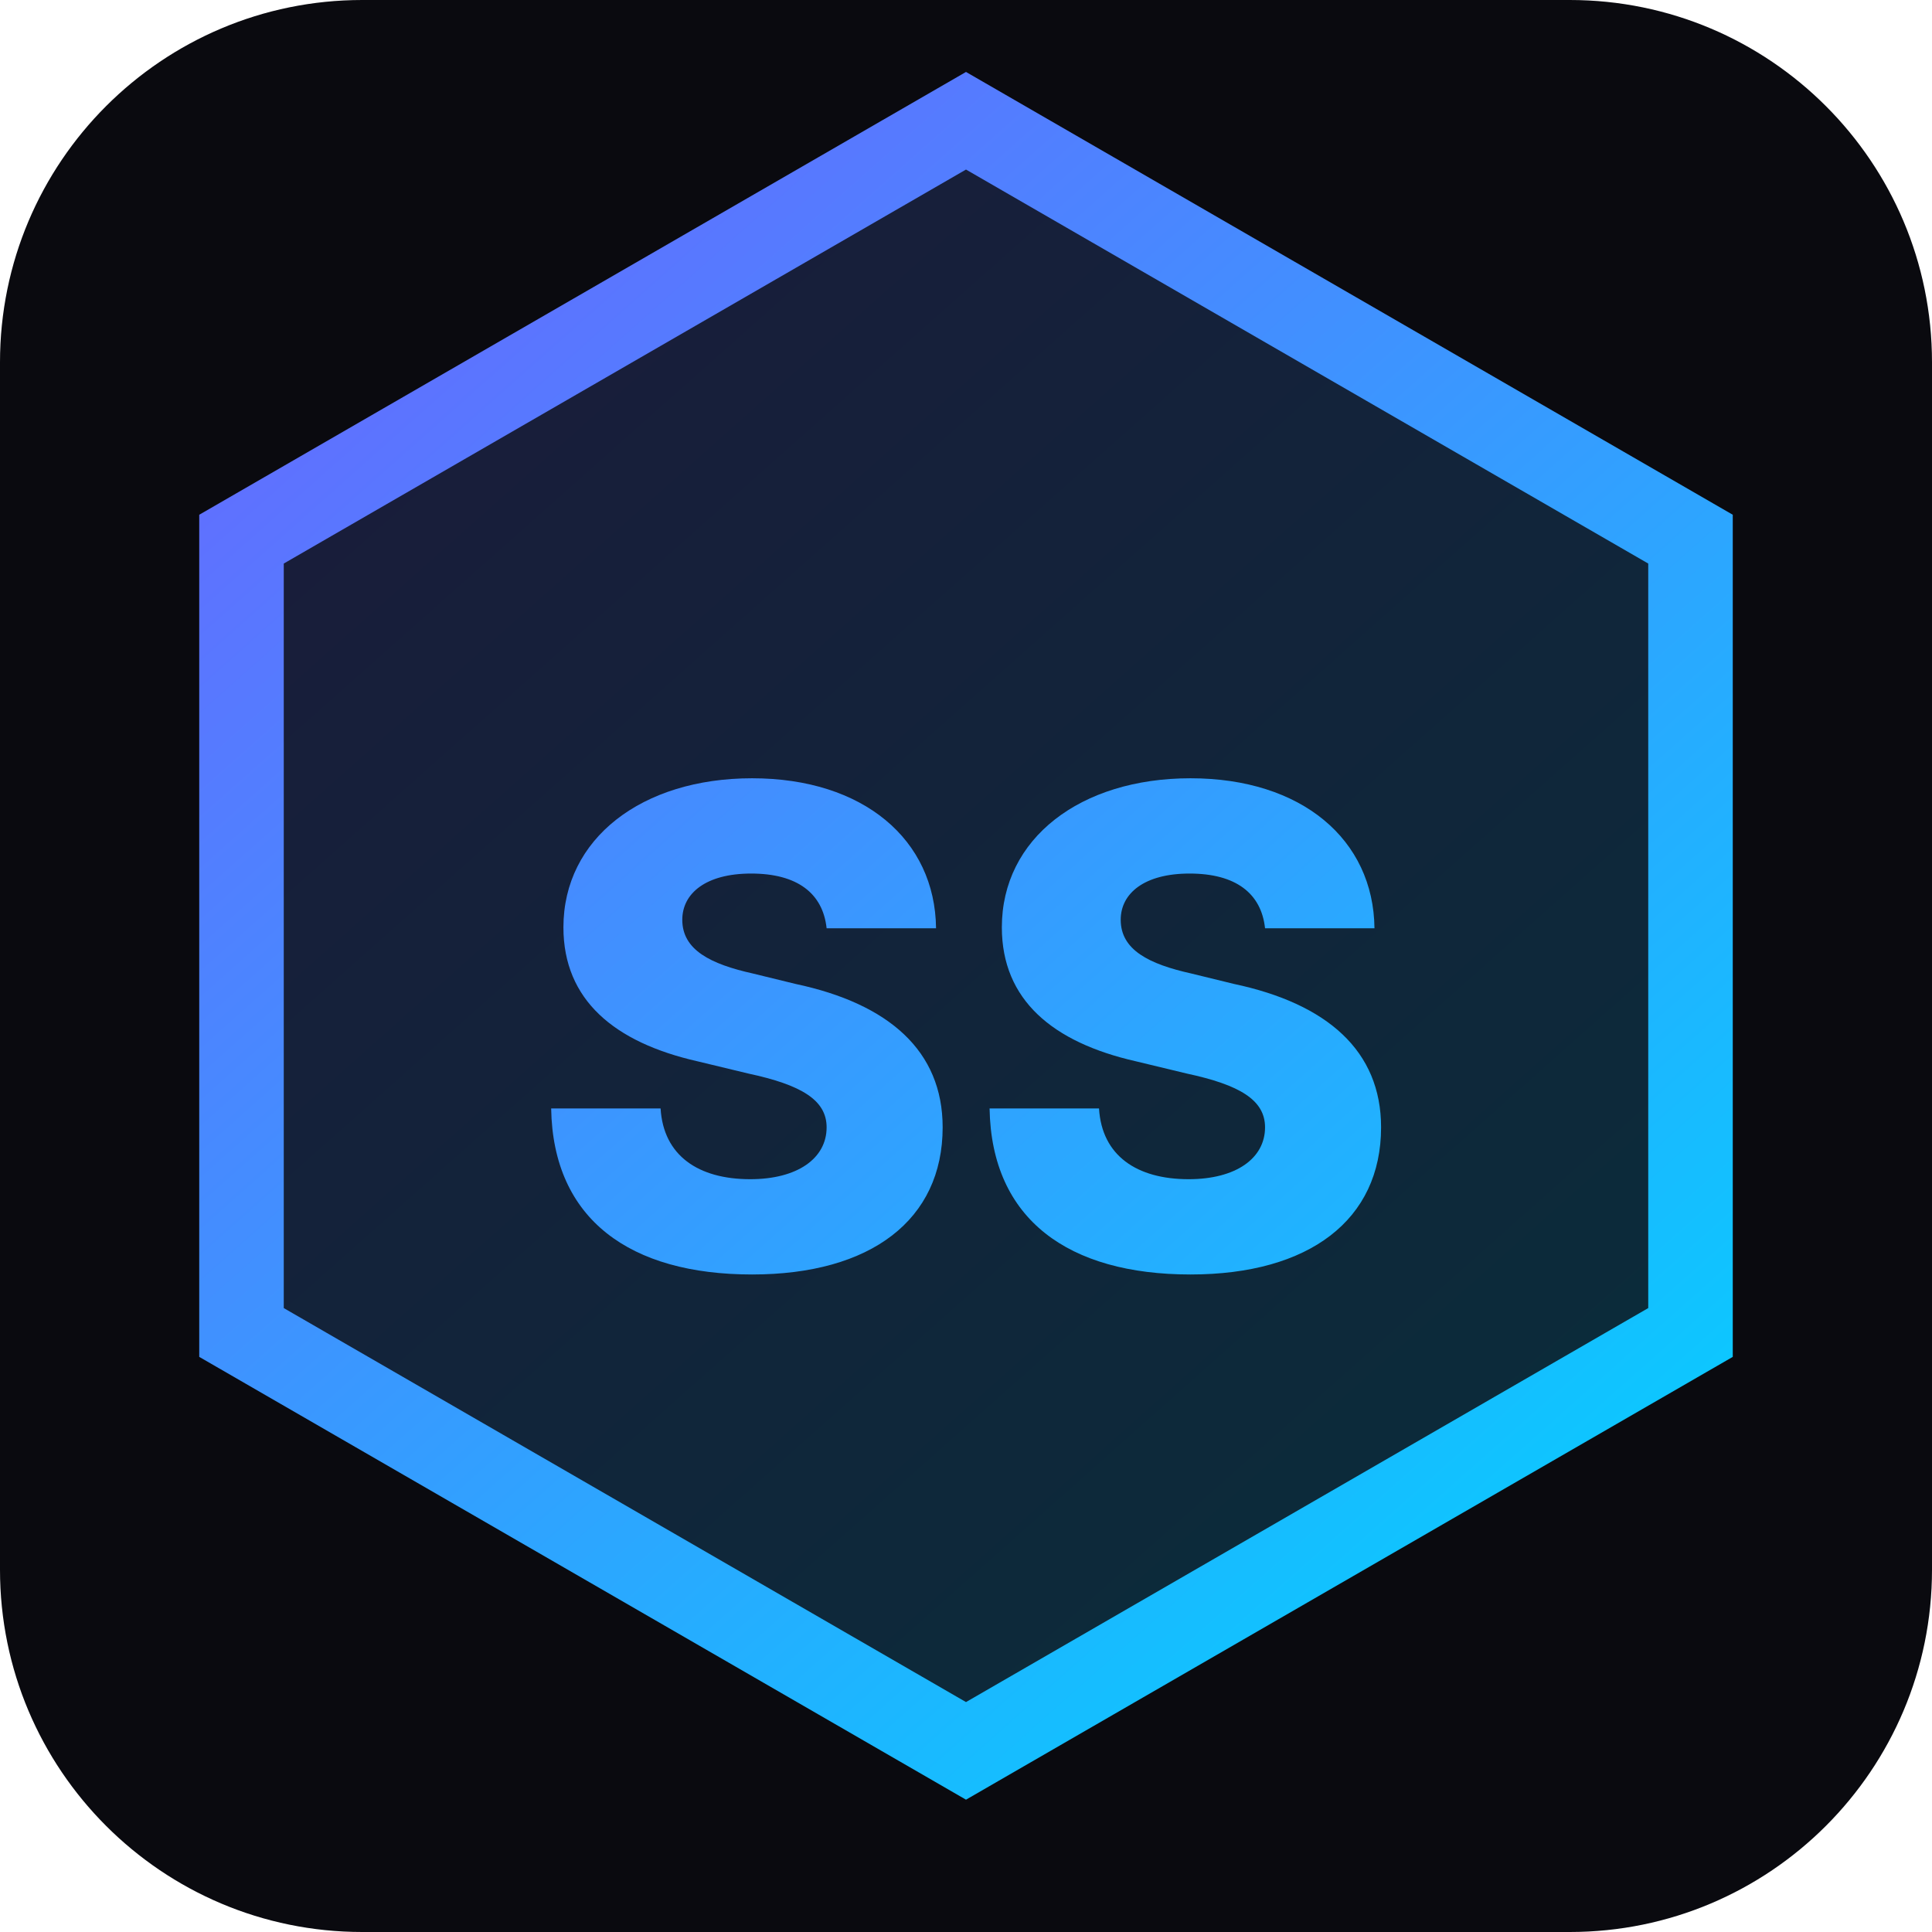
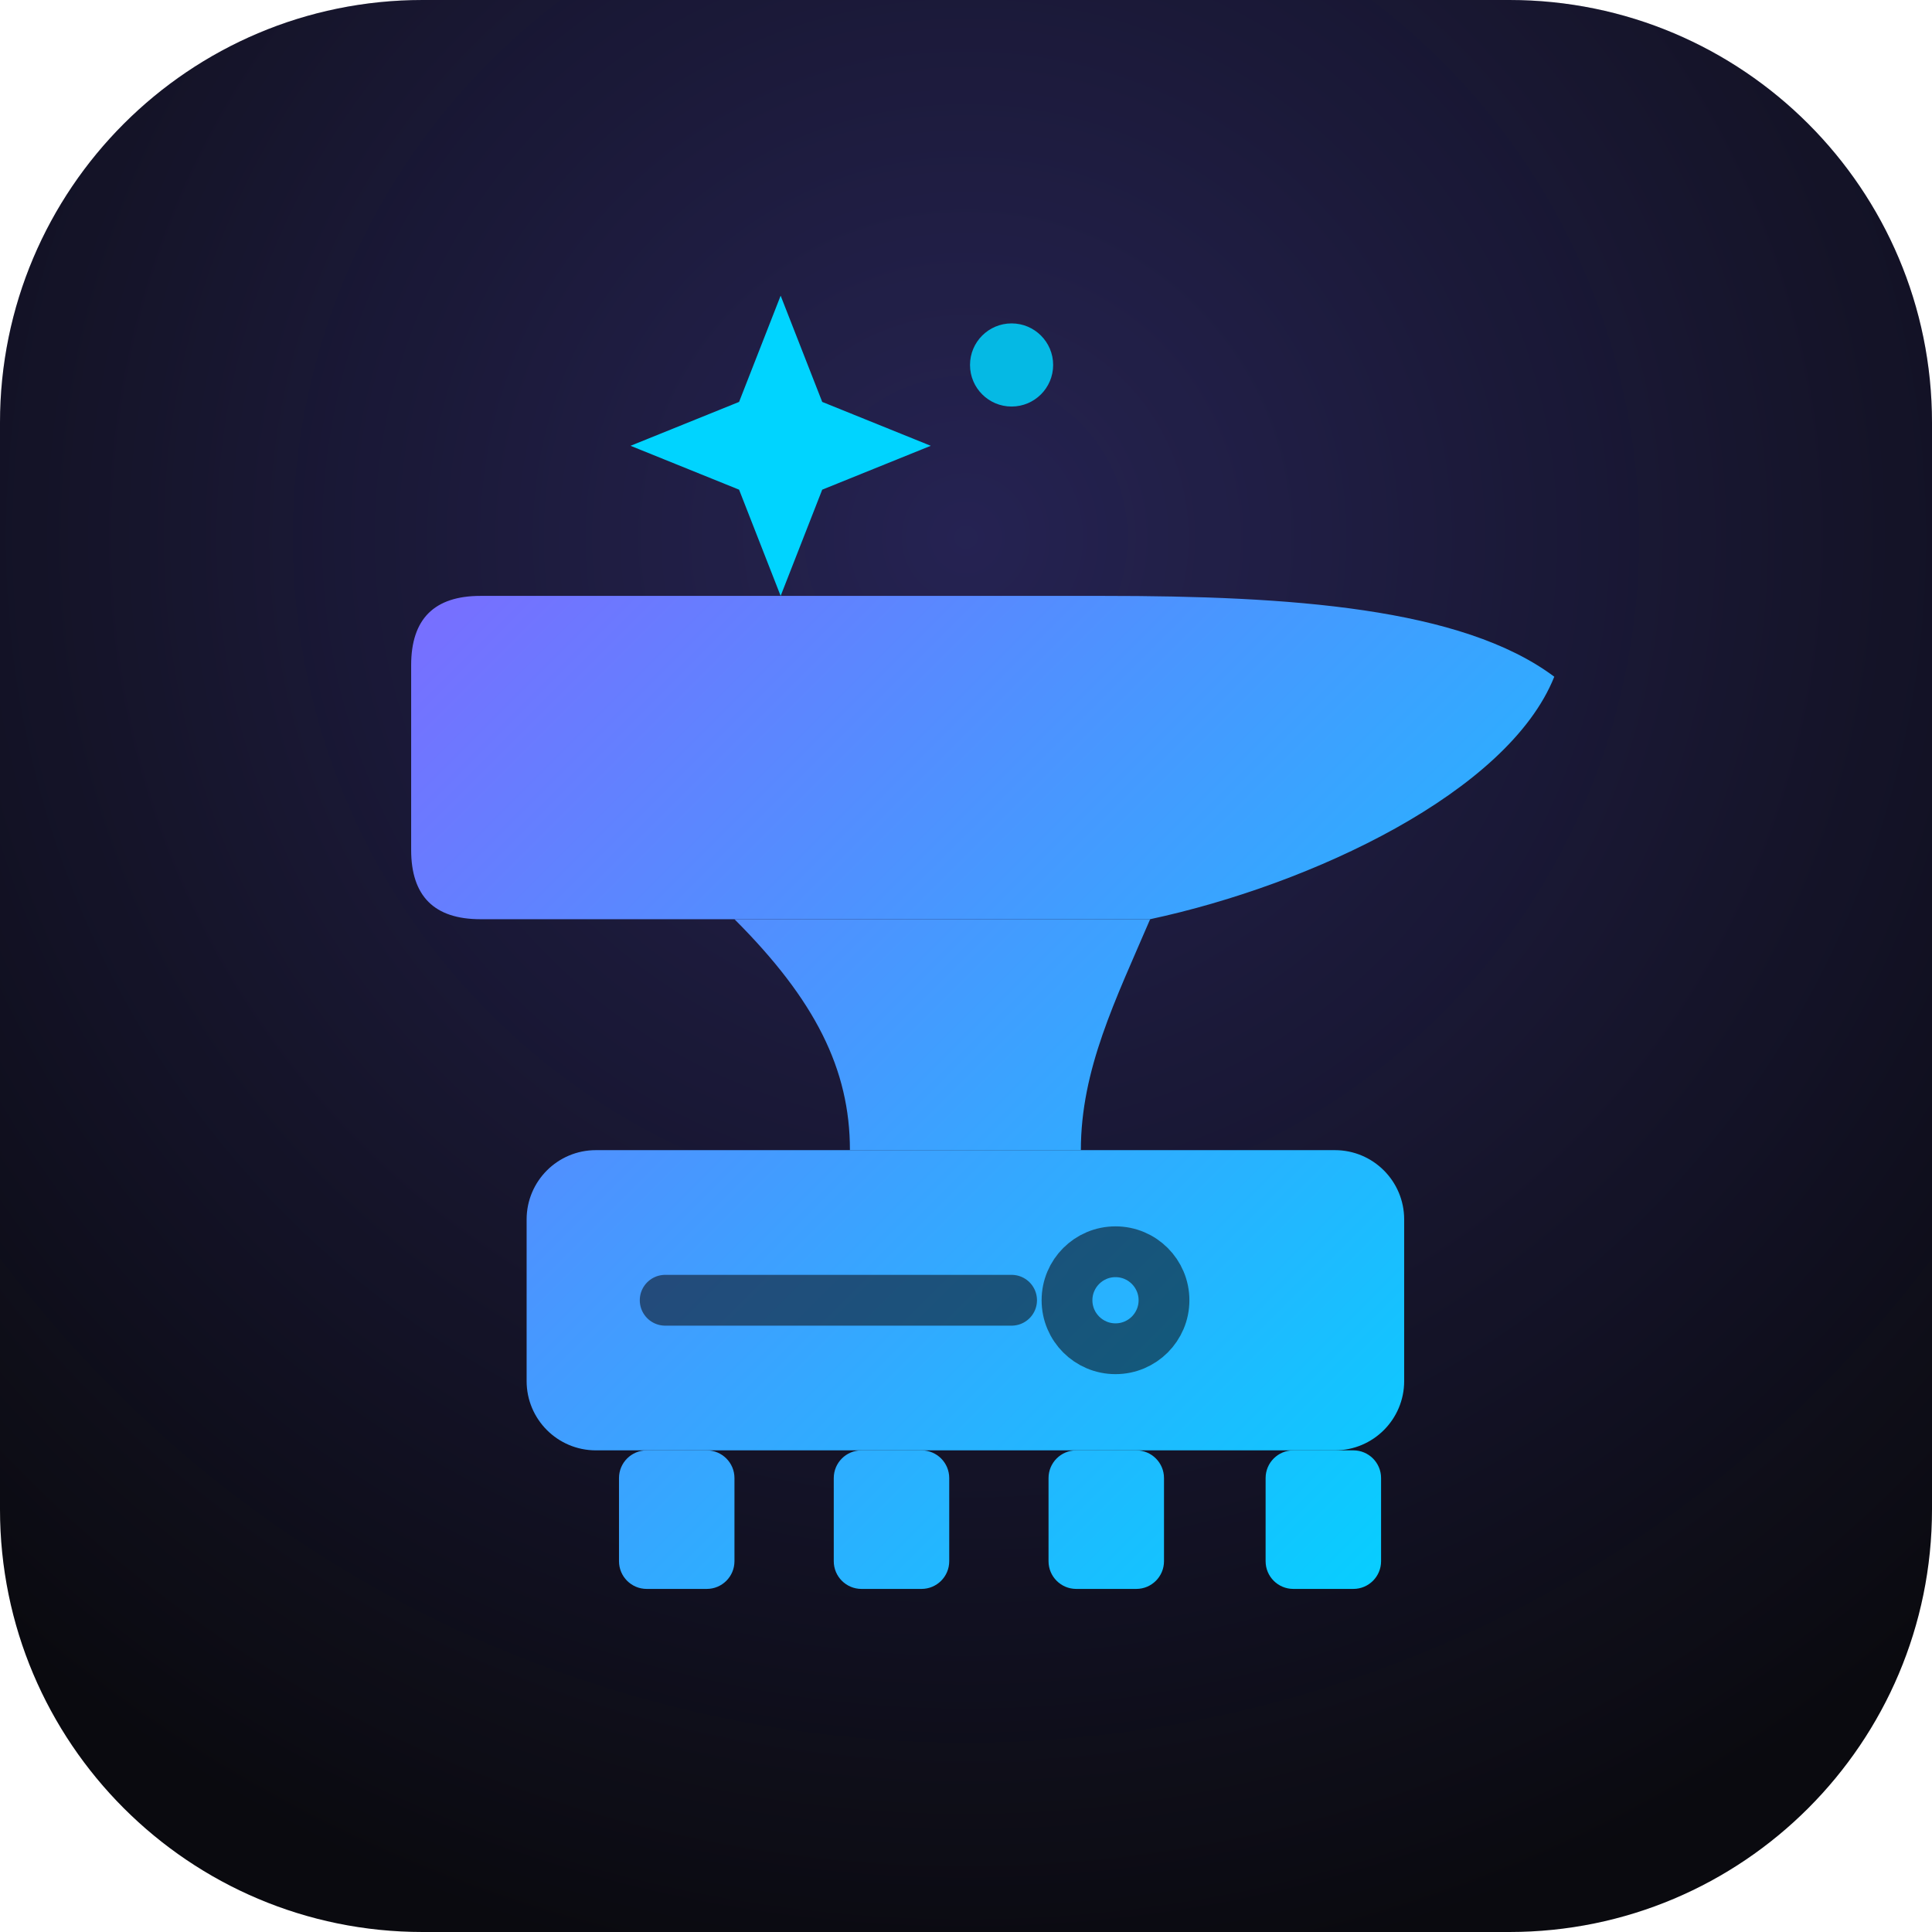
- <svg xmlns="http://www.w3.org/2000/svg" width="32" height="32" viewBox="0 0 32 32" fill="none">
-   <rect width="32" height="32" rx="6" fill="#0A0A0F" />
-   <path d="M16 2L28 8.93V22.07L16 29L4 22.07V8.93L16 2Z" fill="url(#bg)" opacity="0.18" />
-   <path d="M16 2L28 8.93V22.07L16 29L4 22.07V8.93L16 2Z" stroke="url(#grad)" stroke-width="1.4" />
-   <text x="16" y="21" text-anchor="middle" font-family="Inter, Arial, sans-serif" font-size="11" font-weight="800" fill="url(#grad)">SS</text>
+ <svg xmlns="http://www.w3.org/2000/svg" width="64" height="64" viewBox="0 0 64 64" fill="none">
  <defs>
-     <linearGradient id="grad" x1="4" y1="2" x2="28" y2="29" gradientUnits="userSpaceOnUse">
-       <stop stop-color="#6C63FF" />
+     <linearGradient id="g" x1="10" y1="12" x2="56" y2="58" gradientUnits="userSpaceOnUse">
+       <stop stop-color="#7C6BFF" />
      <stop offset="1" stop-color="#00D4FF" />
    </linearGradient>
-     <linearGradient id="bg" x1="4" y1="2" x2="28" y2="29" gradientUnits="userSpaceOnUse">
-       <stop stop-color="#6C63FF" />
-       <stop offset="1" stop-color="#00D4FF" />
-     </linearGradient>
+     <radialGradient id="glow" cx="0.5" cy="0.28" r="0.75">
+       <stop stop-color="#6C63FF" stop-opacity="0.28" />
+       <stop offset="1" stop-color="#6C63FF" stop-opacity="0" />
+     </radialGradient>
  </defs>
+   <rect width="64" height="64" rx="14" fill="#0A0A0F" />
+   <rect width="64" height="64" rx="14" fill="url(#glow)" />
+   <g transform="translate(7.5 7.5) scale(0.765)">
+     <polygon points="24,3 25.8,7.6 30.5,9.5 25.8,11.4 24,16 22.2,11.4 17.5,9.5 22.2,7.6" fill="#00D4FF" />
+     <circle cx="34" cy="6" r="1.8" fill="#00D4FF" opacity="0.85" />
+     <path d="M11 16 H38 C46 16 53.5 16.5 57.5 19.5 C55.5 24.5 47 28.5 40 30 H11 Q8 30 8 27 V19 Q8 16 11 16 Z" fill="url(#g)" />
+     <path d="M22 30 H40 C38.5 33.5 37 36.5 37 40 H27 C27 36.5 25.5 33.5 22 30 Z" fill="url(#g)" />
+     <rect x="13" y="40" width="38" height="13" rx="3" fill="url(#g)" />
+     <rect x="17" y="53" width="5" height="6" rx="1.2" fill="url(#g)" />
+     <rect x="26.3" y="53" width="5" height="6" rx="1.2" fill="url(#g)" />
+     <rect x="35.6" y="53" width="5" height="6" rx="1.2" fill="url(#g)" />
+     <rect x="45" y="53" width="5" height="6" rx="1.2" fill="url(#g)" />
+     <line x1="19" y1="46.5" x2="34" y2="46.5" stroke="#0A0A0F" stroke-width="2.2" stroke-linecap="round" opacity="0.55" />
+     <circle cx="38.5" cy="46.5" r="2.1" fill="none" stroke="#0A0A0F" stroke-width="2.2" opacity="0.55" />
+   </g>
</svg>
